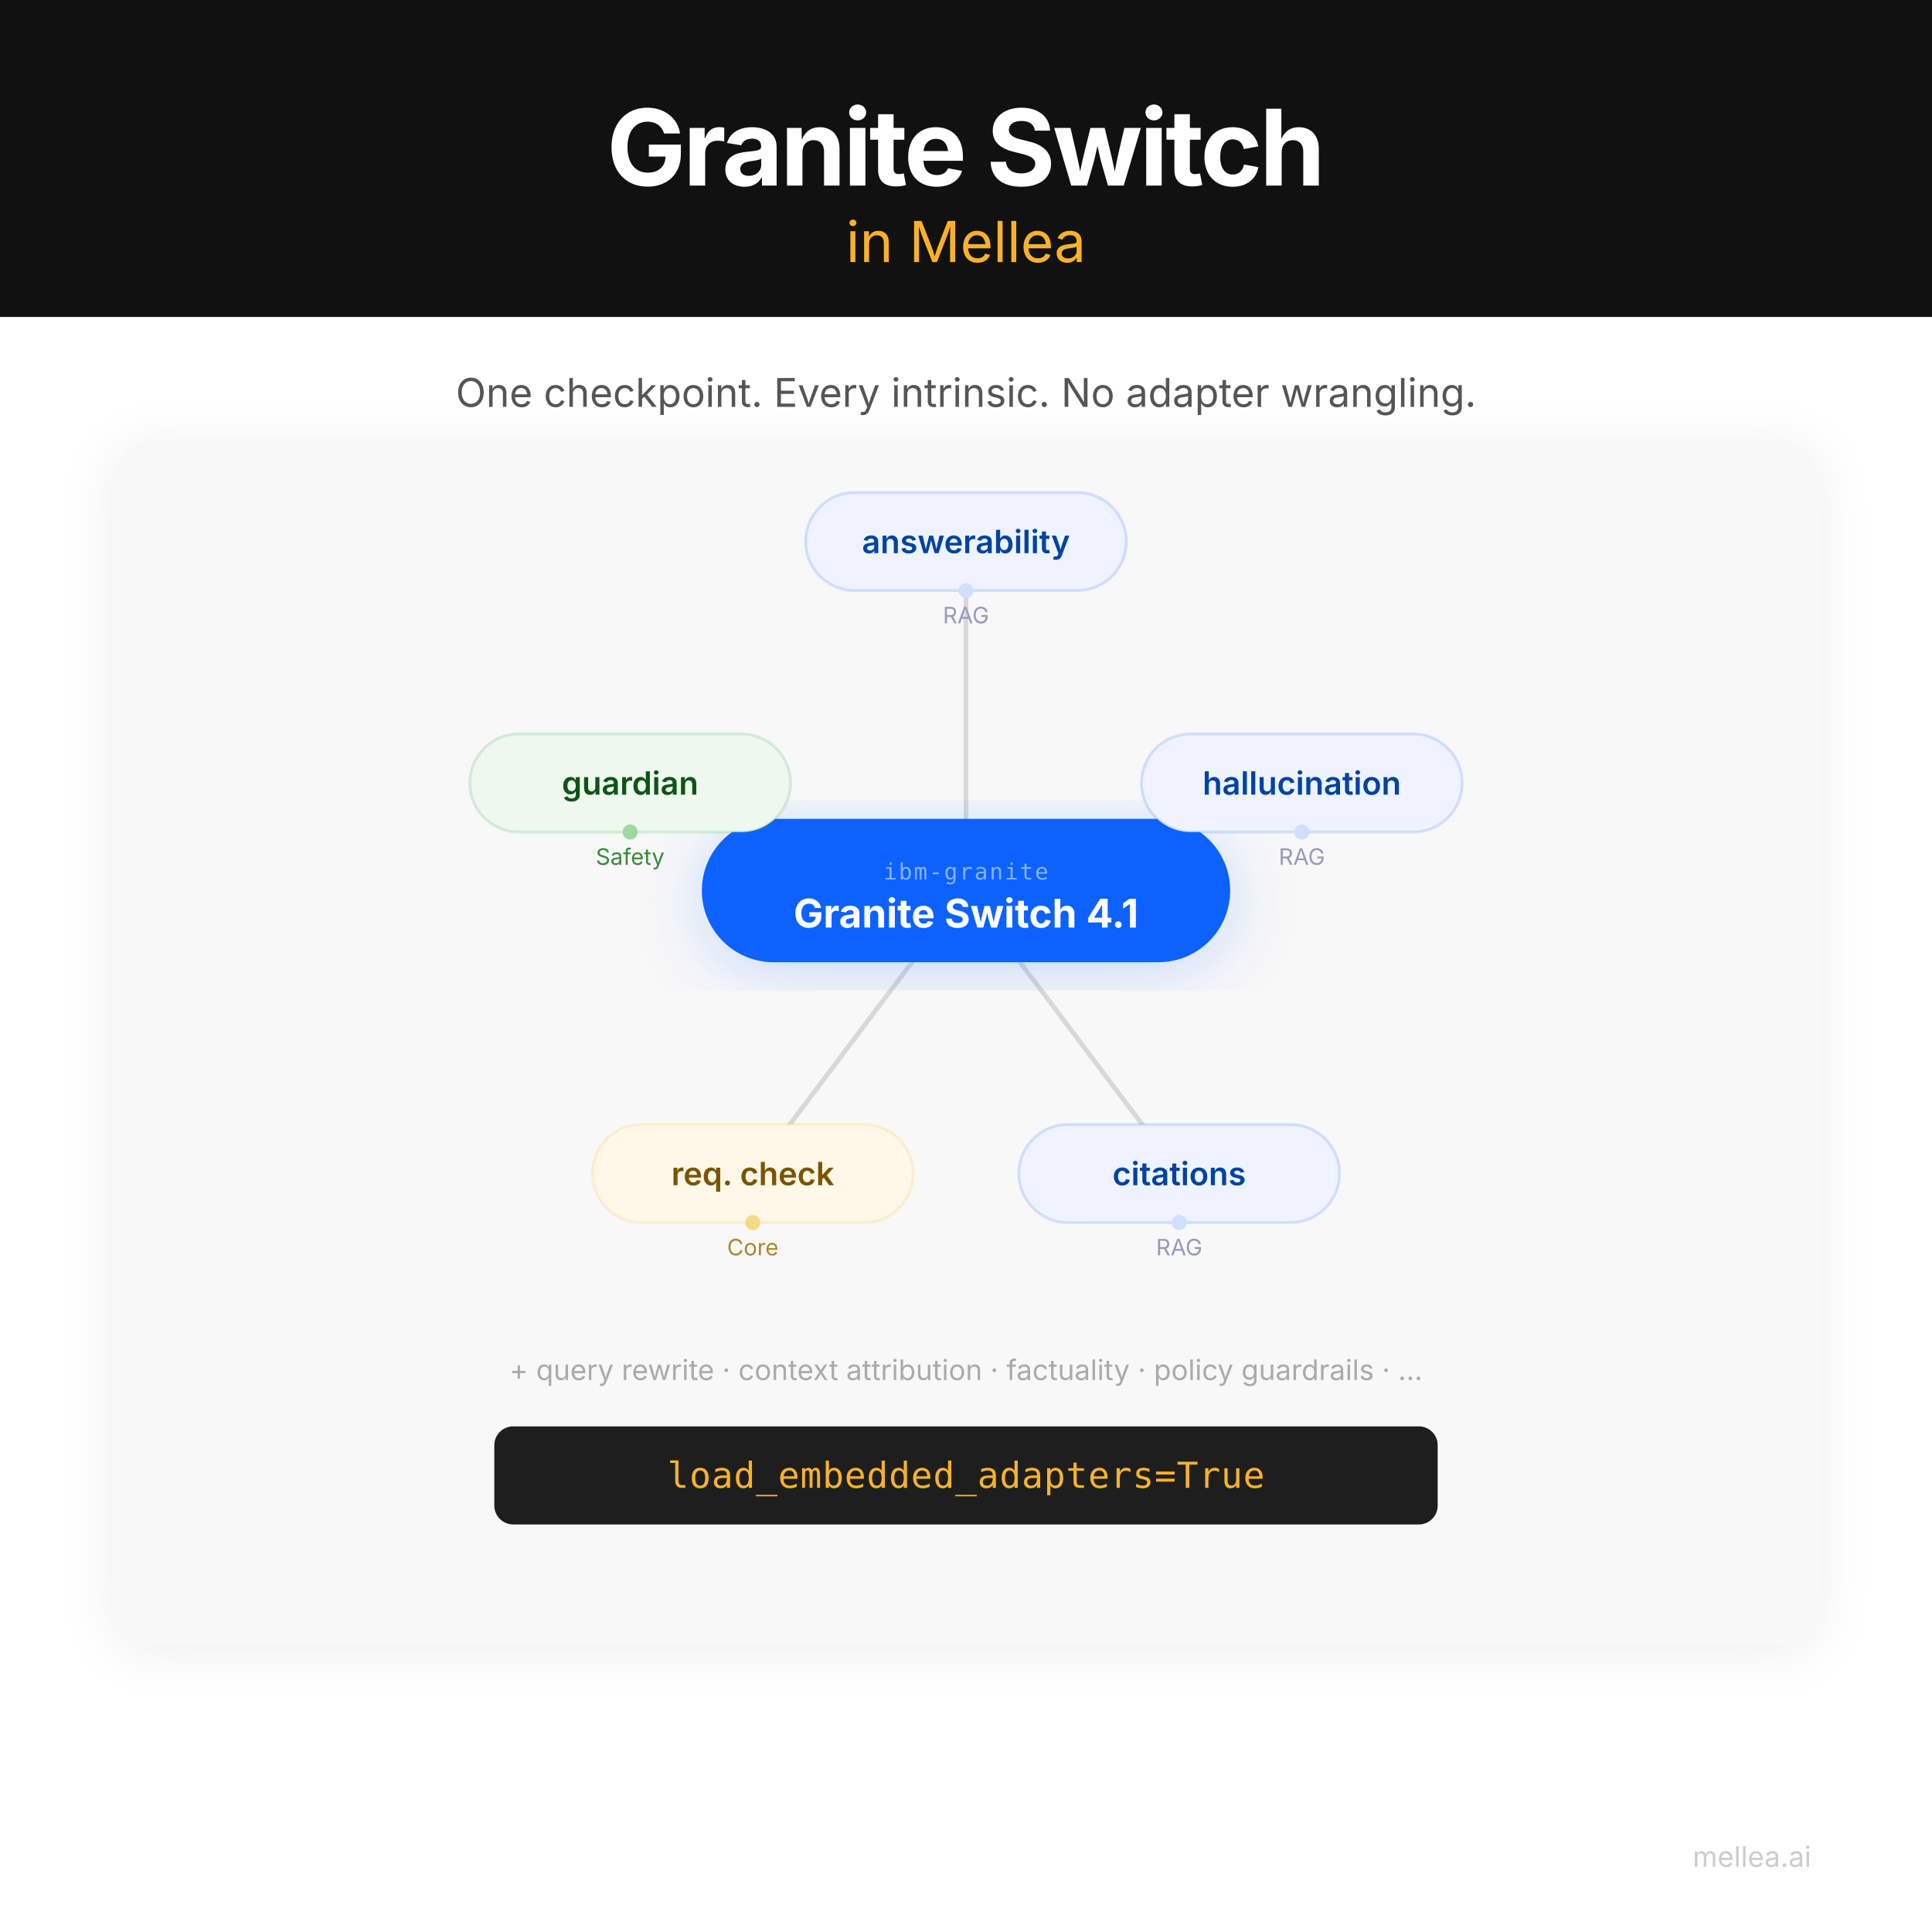
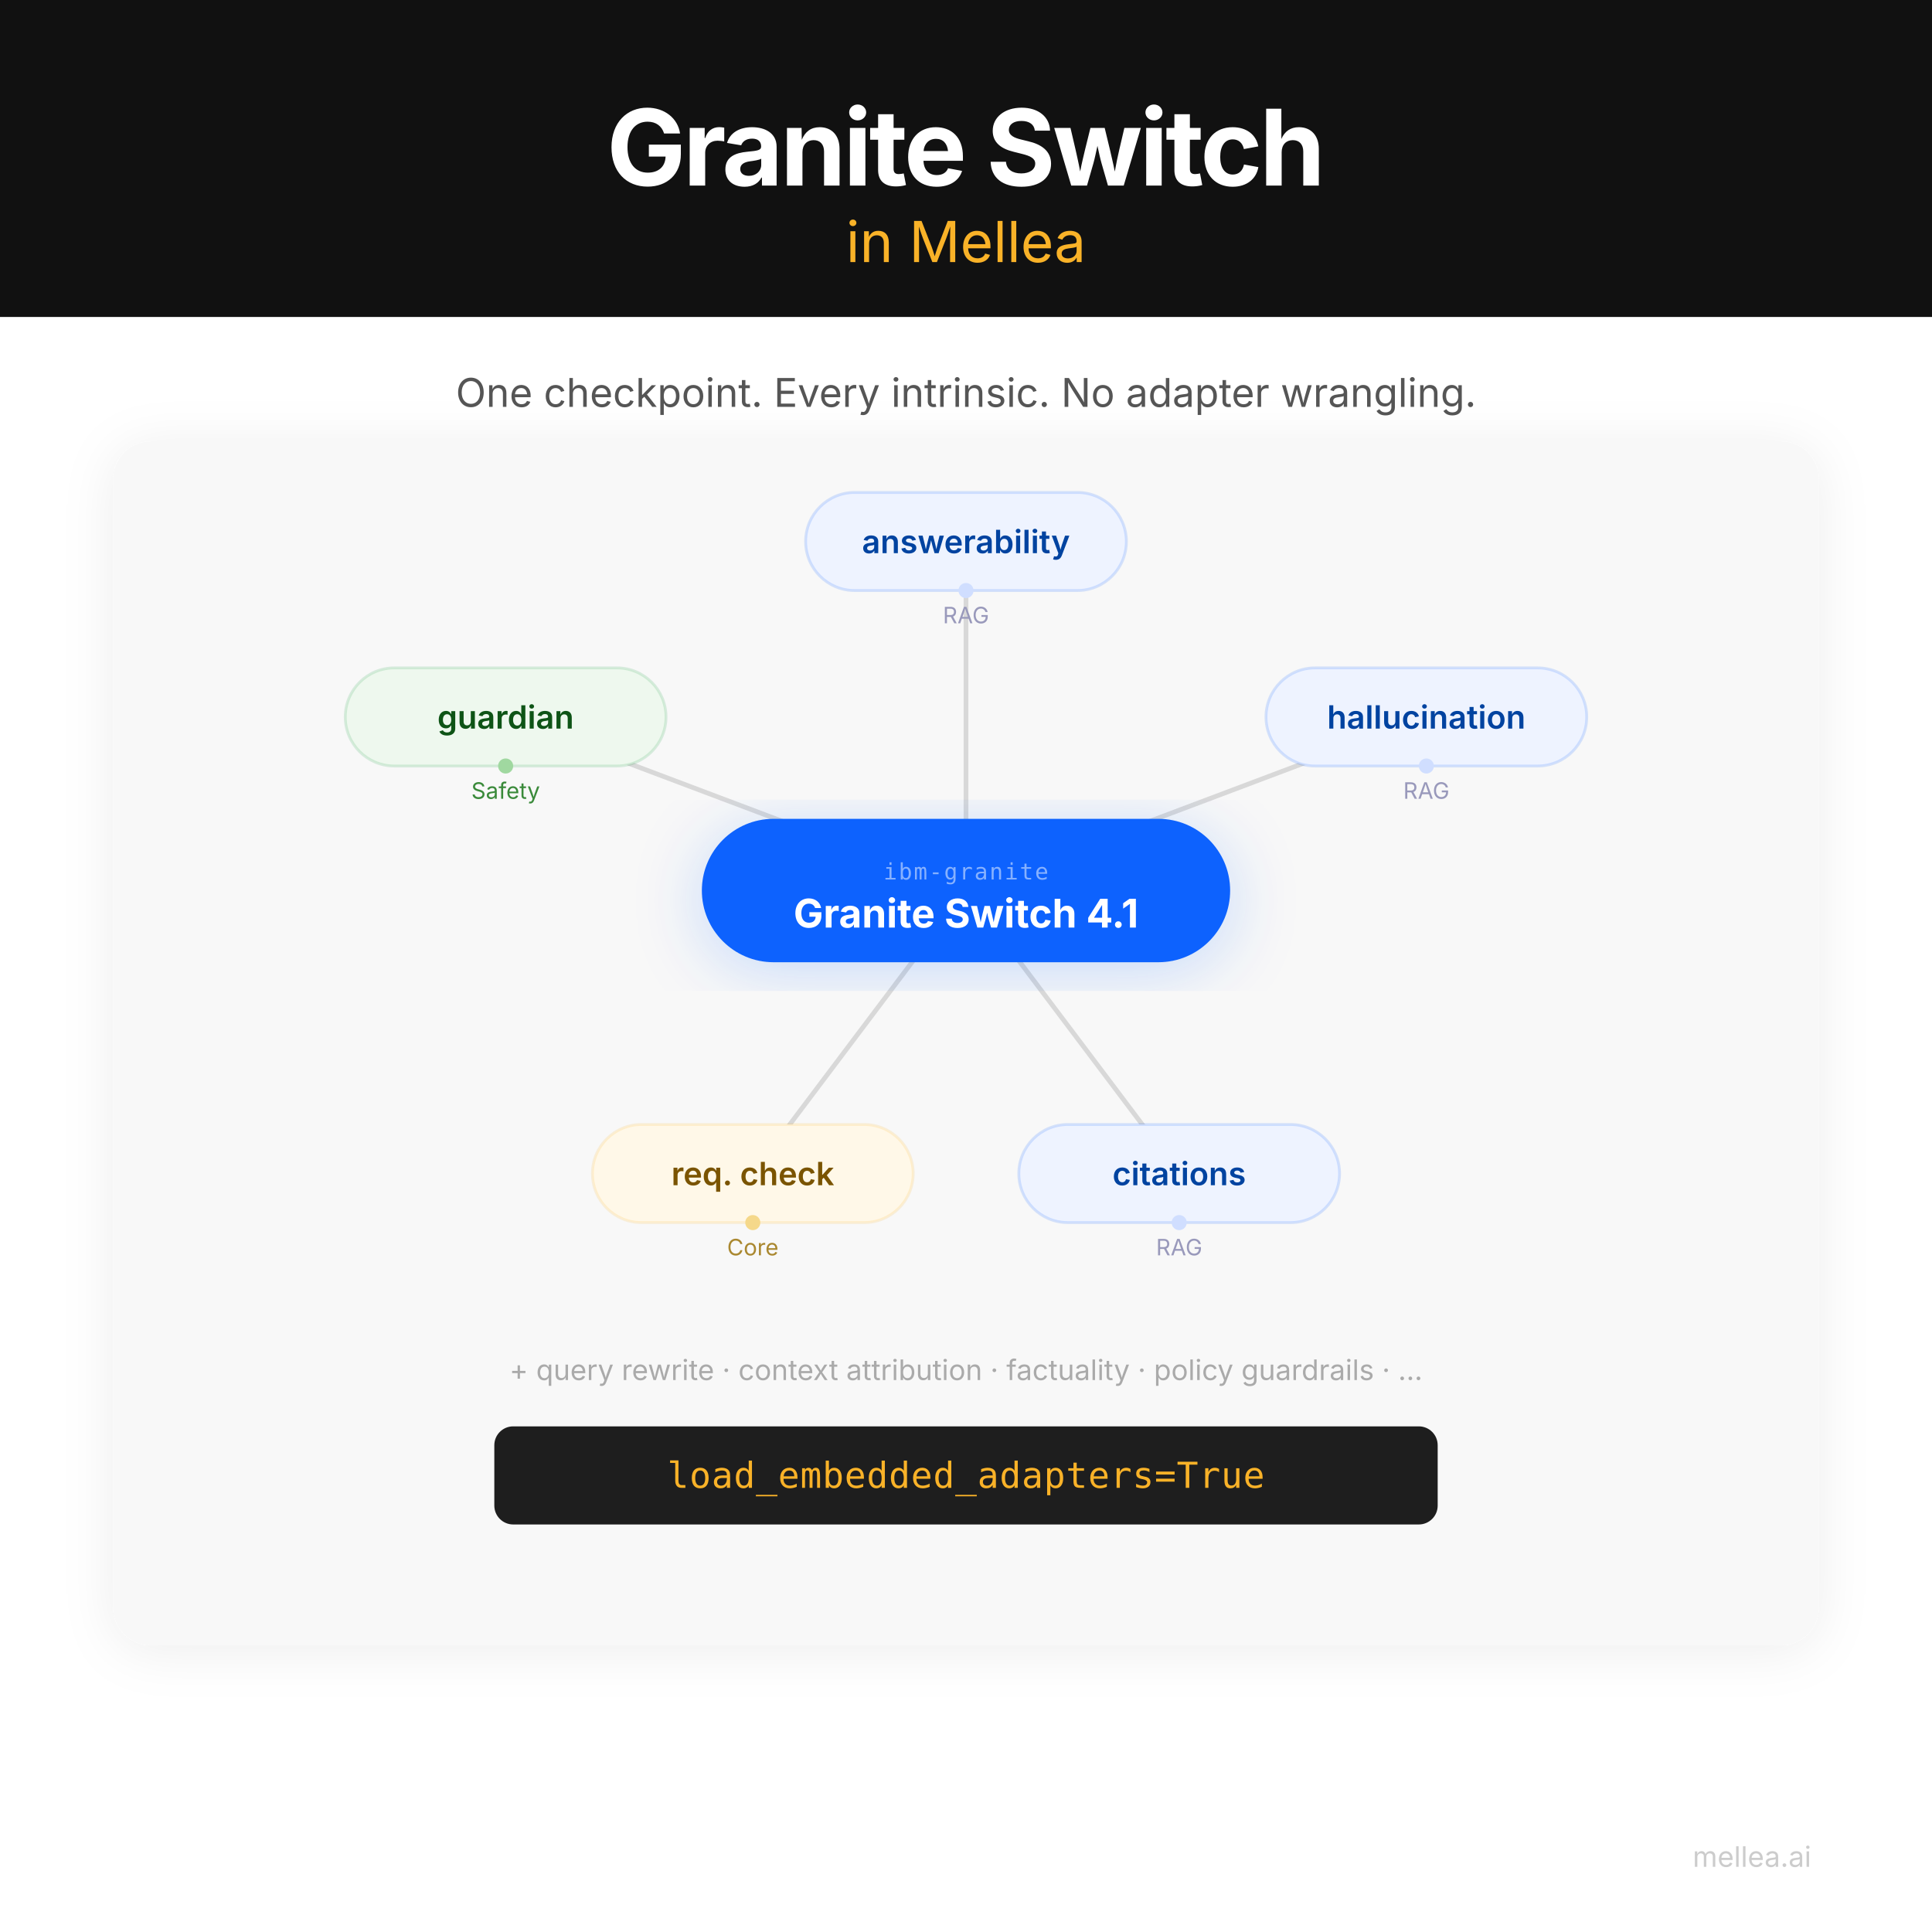
<svg xmlns="http://www.w3.org/2000/svg" width="1024" height="1024" viewBox="0 0 1024 1024">
  <defs>
    <filter id="card-shadow" x="-5%" y="-5%" width="110%" height="110%">
      <feDropShadow dx="0" dy="3" stdDeviation="14" flood-color="#00000012" />
    </filter>
    <filter id="hub-glow" x="-20%" y="-20%" width="140%" height="140%">
      <feDropShadow dx="0" dy="5" stdDeviation="18" flood-color="#0f62fe35" />
    </filter>
  </defs>
  <rect width="1024" height="1024" fill="#ffffff" />
  <rect x="0" y="0" width="1024" height="168" fill="#111111" />
  <text x="512" y="78" text-anchor="middle" dominant-baseline="central" fill="#ffffff" font-family="system-ui,-apple-system,BlinkMacSystemFont,Segoe UI,sans-serif" font-size="56" font-weight="700" letter-spacing="-1.5">Granite Switch</text>
  <text x="512" y="128" text-anchor="middle" dominant-baseline="central" fill="#F9B228" font-family="system-ui,-apple-system,BlinkMacSystemFont,Segoe UI,sans-serif" font-size="30" font-weight="400">in Mellea</text>
  <text x="512" y="208" text-anchor="middle" dominant-baseline="central" fill="#555555" font-family="system-ui,-apple-system,BlinkMacSystemFont,Segoe UI,sans-serif" font-size="21">One checkpoint. Every intrinsic. No adapter wrangling.</text>
  <rect x="60" y="234" width="904" height="638" rx="20" fill="#f8f8f8" filter="url(#card-shadow)" />
  <line x1="512" y1="472" x2="512" y2="287" stroke="#d8d8d8" stroke-width="2.5" />
-   <line x1="512" y1="472" x2="690" y2="415" stroke="#d8d8d8" stroke-width="2.5" />
+   <line x1="512" y1="472" x2="756" y2="380" stroke="#d8d8d8" stroke-width="2.5" />
  <line x1="512" y1="472" x2="625" y2="622" stroke="#d8d8d8" stroke-width="2.5" />
  <line x1="512" y1="472" x2="399" y2="622" stroke="#d8d8d8" stroke-width="2.5" />
-   <line x1="512" y1="472" x2="334" y2="415" stroke="#d8d8d8" stroke-width="2.5" />
+   <line x1="512" y1="472" x2="268" y2="380" stroke="#d8d8d8" stroke-width="2.5" />
  <rect x="372" y="434" width="280" height="76" rx="38" fill="#0f62fe" filter="url(#hub-glow)" />
  <text x="512" y="462" text-anchor="middle" dominant-baseline="central" fill="#ffffff80" font-family="ui-monospace,SFMono-Regular,Menlo,monospace" font-size="12" letter-spacing="0.8">ibm-granite</text>
  <text x="512" y="484" text-anchor="middle" dominant-baseline="central" fill="#ffffff" font-family="system-ui,-apple-system,BlinkMacSystemFont,Segoe UI,sans-serif" font-size="21" font-weight="700">Granite Switch 4.1</text>
  <rect x="427" y="261" width="170" height="52" rx="26" fill="#eef3ff" stroke="#0f62fe28" stroke-width="1.5" />
  <text x="512" y="287" text-anchor="middle" dominant-baseline="central" fill="#0043a0" font-family="system-ui,-apple-system,BlinkMacSystemFont,Segoe UI,sans-serif" font-size="17" font-weight="600">answerability</text>
  <circle cx="512" cy="313" r="4" fill="#d0deff" />
  <text x="512" y="326" text-anchor="middle" dominant-baseline="central" fill="#9999bb" font-family="system-ui,-apple-system,sans-serif" font-size="12">RAG</text>
-   <rect x="605" y="389" width="170" height="52" rx="26" fill="#eef3ff" stroke="#0f62fe28" stroke-width="1.5" />
-   <text x="690" y="415" text-anchor="middle" dominant-baseline="central" fill="#0043a0" font-family="system-ui,-apple-system,BlinkMacSystemFont,Segoe UI,sans-serif" font-size="17" font-weight="600">hallucination</text>
-   <circle cx="690" cy="441" r="4" fill="#d0deff" />
-   <text x="690" y="454" text-anchor="middle" dominant-baseline="central" fill="#9999bb" font-family="system-ui,-apple-system,sans-serif" font-size="12">RAG</text>
+   <rect x="671" y="354" width="170" height="52" rx="26" fill="#eef3ff" stroke="#0f62fe28" stroke-width="1.5" />
+   <text x="756" y="380" text-anchor="middle" dominant-baseline="central" fill="#0043a0" font-family="system-ui,-apple-system,BlinkMacSystemFont,Segoe UI,sans-serif" font-size="17" font-weight="600">hallucination</text>
+   <circle cx="756" cy="406" r="4" fill="#d0deff" />
+   <text x="756" y="419" text-anchor="middle" dominant-baseline="central" fill="#9999bb" font-family="system-ui,-apple-system,sans-serif" font-size="12">RAG</text>
  <rect x="540" y="596" width="170" height="52" rx="26" fill="#eef3ff" stroke="#0f62fe28" stroke-width="1.5" />
  <text x="625" y="622" text-anchor="middle" dominant-baseline="central" fill="#0043a0" font-family="system-ui,-apple-system,BlinkMacSystemFont,Segoe UI,sans-serif" font-size="17" font-weight="600">citations</text>
  <circle cx="625" cy="648" r="4" fill="#d0deff" />
  <text x="625" y="661" text-anchor="middle" dominant-baseline="central" fill="#9999bb" font-family="system-ui,-apple-system,sans-serif" font-size="12">RAG</text>
  <rect x="314" y="596" width="170" height="52" rx="26" fill="#fff8e8" stroke="#F9B22828" stroke-width="1.5" />
  <text x="399" y="622" text-anchor="middle" dominant-baseline="central" fill="#7a5400" font-family="system-ui,-apple-system,BlinkMacSystemFont,Segoe UI,sans-serif" font-size="17" font-weight="600">req. check</text>
  <circle cx="399" cy="648" r="4" fill="#f5d88a" />
  <text x="399" y="661" text-anchor="middle" dominant-baseline="central" fill="#aa8830" font-family="system-ui,-apple-system,sans-serif" font-size="12">Core</text>
-   <rect x="249" y="389" width="170" height="52" rx="26" fill="#eef8ee" stroke="#24a14828" stroke-width="1.5" />
-   <text x="334" y="415" text-anchor="middle" dominant-baseline="central" fill="#0e5416" font-family="system-ui,-apple-system,BlinkMacSystemFont,Segoe UI,sans-serif" font-size="17" font-weight="600">guardian</text>
-   <circle cx="334" cy="441" r="4" fill="#a0d8a0" />
-   <text x="334" y="454" text-anchor="middle" dominant-baseline="central" fill="#3a8a3a" font-family="system-ui,-apple-system,sans-serif" font-size="12">Safety</text>
+   <rect x="183" y="354" width="170" height="52" rx="26" fill="#eef8ee" stroke="#24a14828" stroke-width="1.5" />
+   <text x="268" y="380" text-anchor="middle" dominant-baseline="central" fill="#0e5416" font-family="system-ui,-apple-system,BlinkMacSystemFont,Segoe UI,sans-serif" font-size="17" font-weight="600">guardian</text>
+   <circle cx="268" cy="406" r="4" fill="#a0d8a0" />
+   <text x="268" y="419" text-anchor="middle" dominant-baseline="central" fill="#3a8a3a" font-family="system-ui,-apple-system,sans-serif" font-size="12">Safety</text>
  <text x="512" y="726" text-anchor="middle" dominant-baseline="central" fill="#aaaaaa" font-family="system-ui,-apple-system,sans-serif" font-size="15">+ query rewrite · context attribution · factuality · policy guardrails · …</text>
  <rect x="262" y="756" width="500" height="52" rx="10" fill="#1e1e1e" />
  <text x="512" y="782" text-anchor="middle" dominant-baseline="central" fill="#F9B228" font-family="ui-monospace,SFMono-Regular,Menlo,Consolas,monospace" font-size="19" letter-spacing="0.3">load_embedded_adapters=True</text>
  <text x="960" y="984" text-anchor="end" dominant-baseline="central" fill="#cccccc" font-family="system-ui,-apple-system,sans-serif" font-size="15">mellea.ai</text>
</svg>
